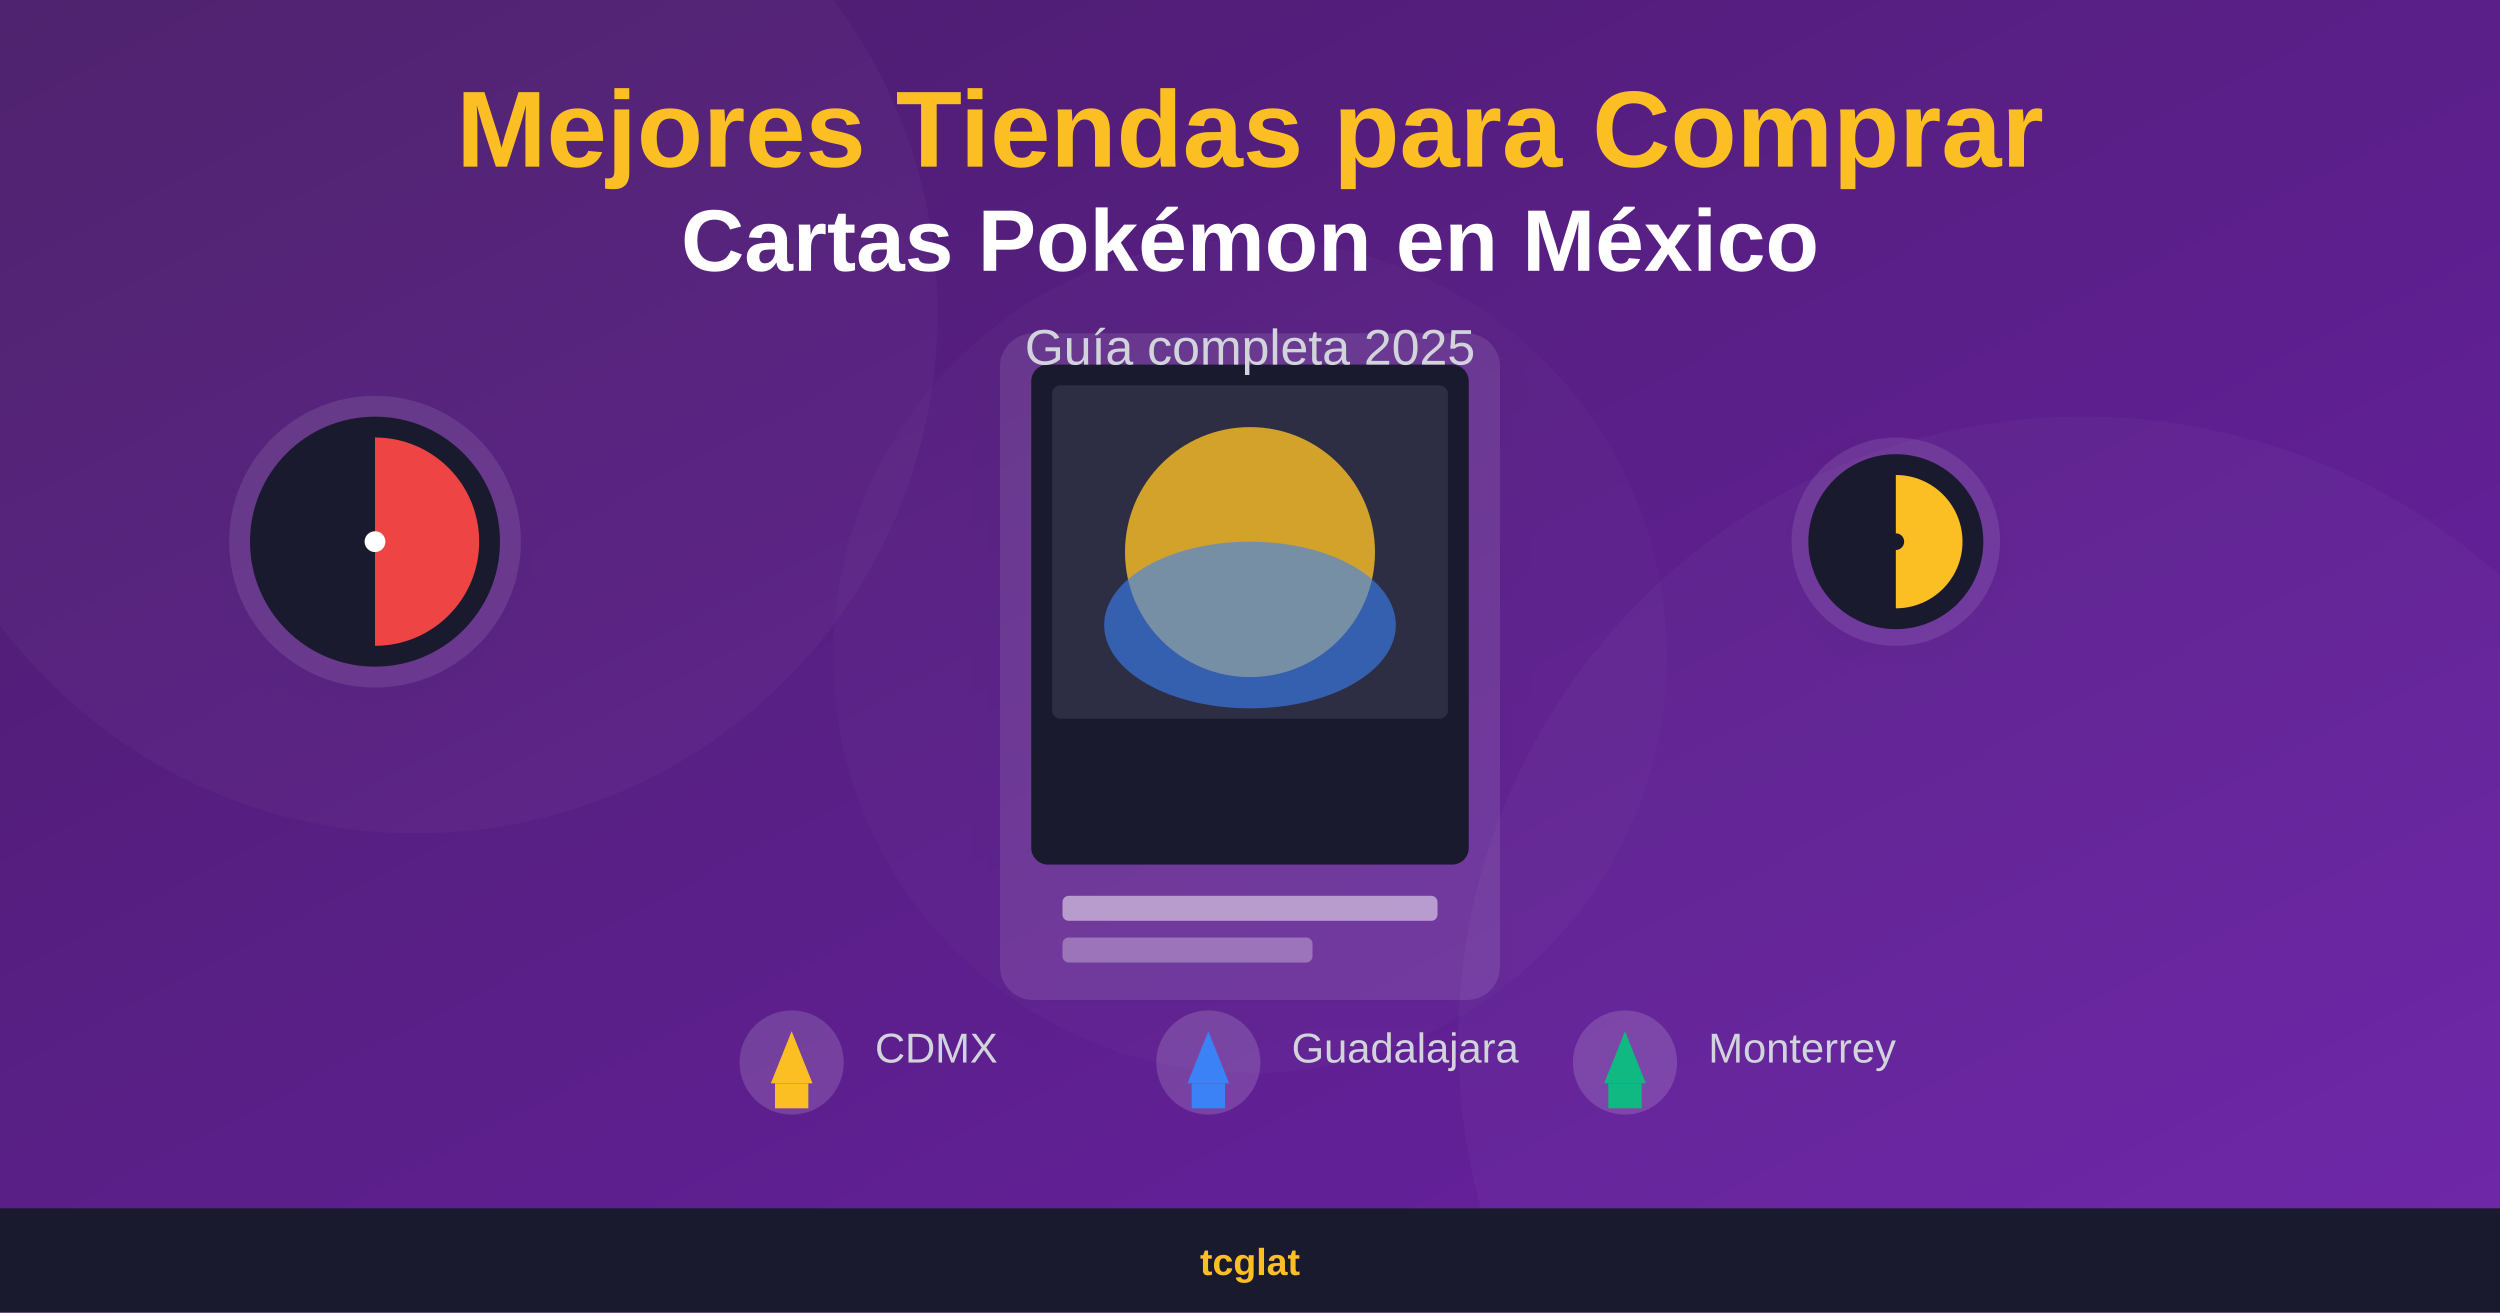
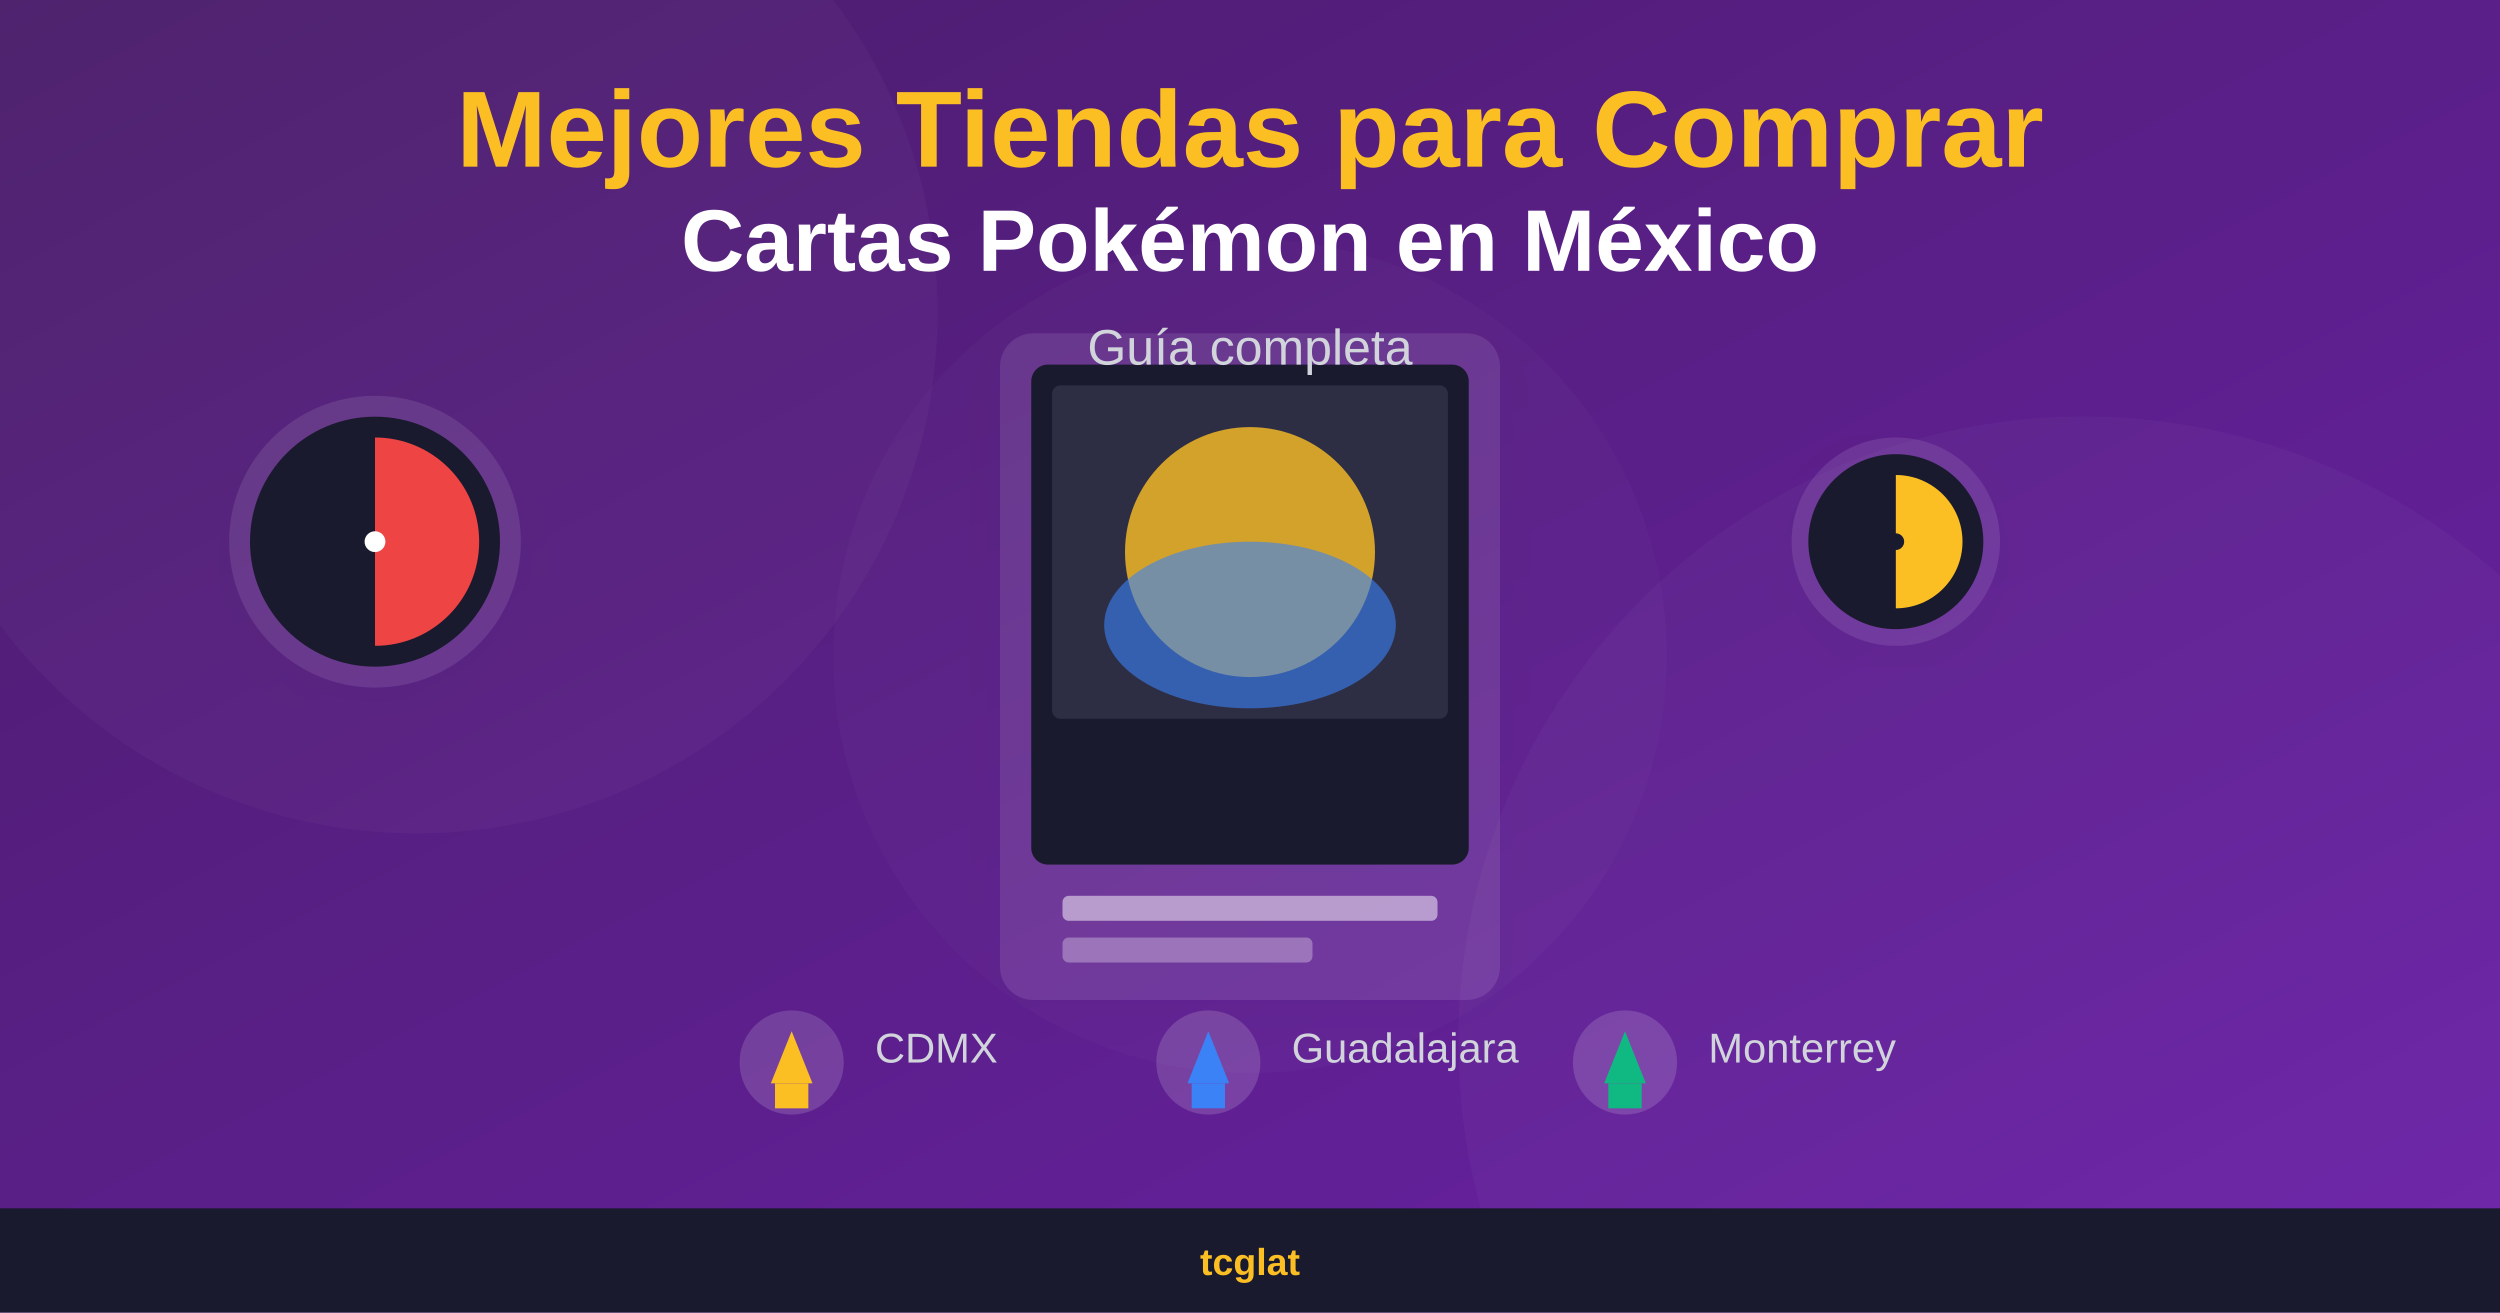
<svg xmlns="http://www.w3.org/2000/svg" viewBox="0 0 1200 630" width="1200" height="630">
  <defs>
    <linearGradient id="bg-gradient" x1="0%" y1="0%" x2="100%" y2="100%">
      <stop offset="0%" stop-color="#4a1d6a" />
      <stop offset="100%" stop-color="#6b21a8" />
    </linearGradient>
    <filter id="softShadow">
      <feDropShadow dx="0" dy="8" stdDeviation="12" flood-color="#000000" flood-opacity="0.2" />
    </filter>
  </defs>
  <rect width="1200" height="630" fill="url(#bg-gradient)" />
  <circle cx="200" cy="150" r="250" fill="#ffffff" opacity="0.03" />
  <circle cx="1000" cy="500" r="300" fill="#ffffff" opacity="0.03" />
  <circle cx="600" cy="315" r="200" fill="#ffffff" opacity="0.02" />
  <g transform="translate(100, 180)">
    <circle cx="80" cy="80" r="70" fill="#ffffff" opacity="0.1" filter="url(#softShadow)" />
    <circle cx="80" cy="80" r="60" fill="#1a1a2e" />
    <path d="M80 30 A50 50 0 0 1 80 130" fill="#ef4444" />
    <rect x="75" y="75" width="10" height="10" rx="5" fill="#ffffff" />
  </g>
  <g transform="translate(480, 160)">
    <rect width="240" height="320" rx="16" fill="#ffffff" opacity="0.1" filter="url(#softShadow)" />
    <rect x="15" y="15" width="210" height="240" rx="8" fill="#1a1a2e" />
    <rect x="25" y="25" width="190" height="160" rx="4" fill="#2d2d44" />
    <circle cx="120" cy="105" r="60" fill="#fbbf24" opacity="0.8" />
    <ellipse cx="120" cy="140" rx="70" ry="40" fill="#3b82f6" opacity="0.6" />
    <rect x="30" y="270" width="180" height="12" rx="3" fill="#ffffff" opacity="0.5" />
    <rect x="30" y="290" width="120" height="12" rx="3" fill="#ffffff" opacity="0.3" />
  </g>
  <g transform="translate(850, 200)">
    <circle cx="60" cy="60" r="50" fill="#ffffff" opacity="0.1" filter="url(#softShadow)" />
    <circle cx="60" cy="60" r="42" fill="#1a1a2e" />
    <path d="M60 28 A32 32 0 0 1 60 92" fill="#fbbf24" />
    <rect x="56" y="56" width="8" height="8" rx="4" fill="#1a1a2e" />
  </g>
  <text x="600" y="80" text-anchor="middle" font-family="Arial, sans-serif" font-size="52" font-weight="bold" fill="#fbbf24">
    Mejores Tiendas para Comprar
  </text>
  <text x="600" y="130" text-anchor="middle" font-family="Arial, sans-serif" font-size="42" font-weight="bold" fill="#ffffff">
    Cartas Pokémon en México
  </text>
  <text x="600" y="175" text-anchor="middle" font-family="Arial, sans-serif" font-size="24" fill="#d1d5db">
-     Guía completa 2025
+     Guía completa
  </text>
  <g transform="translate(350, 480)">
    <circle cx="30" cy="30" r="25" fill="#ffffff" opacity="0.15" />
    <path d="M30 15 L40 40 L20 40 Z" fill="#fbbf24" />
    <rect x="22" y="40" width="16" height="12" fill="#fbbf24" />
  </g>
  <text x="420" y="510" font-family="Arial, sans-serif" font-size="20" fill="#d1d5db">CDMX</text>
  <g transform="translate(550, 480)">
    <circle cx="30" cy="30" r="25" fill="#ffffff" opacity="0.15" />
    <path d="M30 15 L40 40 L20 40 Z" fill="#3b82f6" />
    <rect x="22" y="40" width="16" height="12" fill="#3b82f6" />
  </g>
  <text x="620" y="510" font-family="Arial, sans-serif" font-size="20" fill="#d1d5db">Guadalajara</text>
  <g transform="translate(750, 480)">
    <circle cx="30" cy="30" r="25" fill="#ffffff" opacity="0.15" />
    <path d="M30 15 L40 40 L20 40 Z" fill="#10b981" />
    <rect x="22" y="40" width="16" height="12" fill="#10b981" />
  </g>
  <text x="820" y="510" font-family="Arial, sans-serif" font-size="20" fill="#d1d5db">Monterrey</text>
  <rect x="0" y="580" width="1200" height="50" fill="#1a1a2e" />
  <text x="600" y="612" text-anchor="middle" font-family="Arial, sans-serif" font-size="18" font-weight="bold" fill="#fbbf24">tcglat</text>
</svg>
